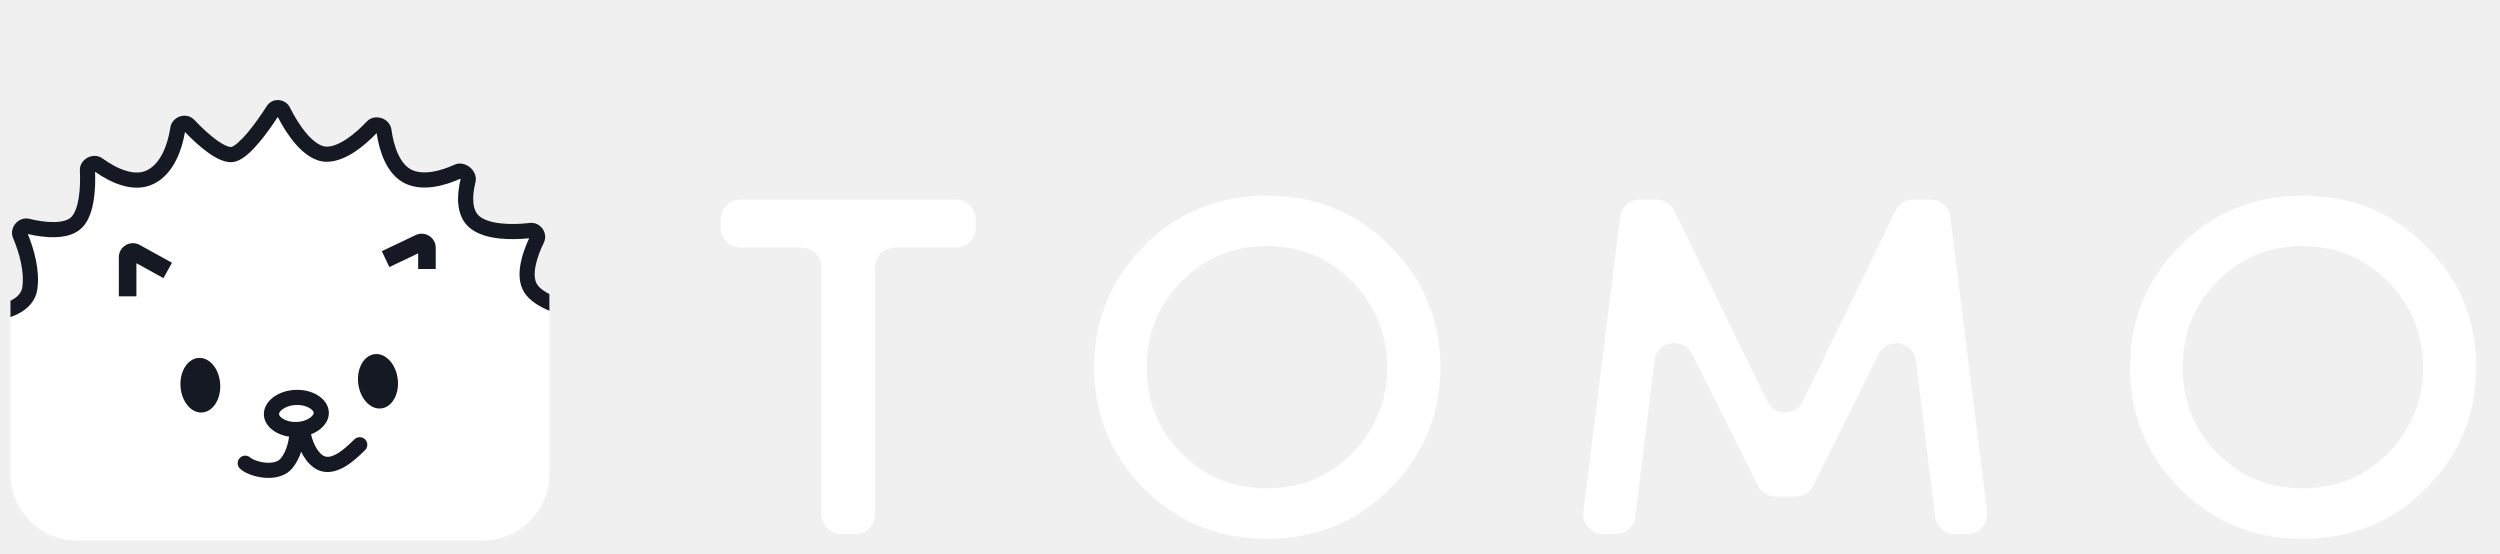
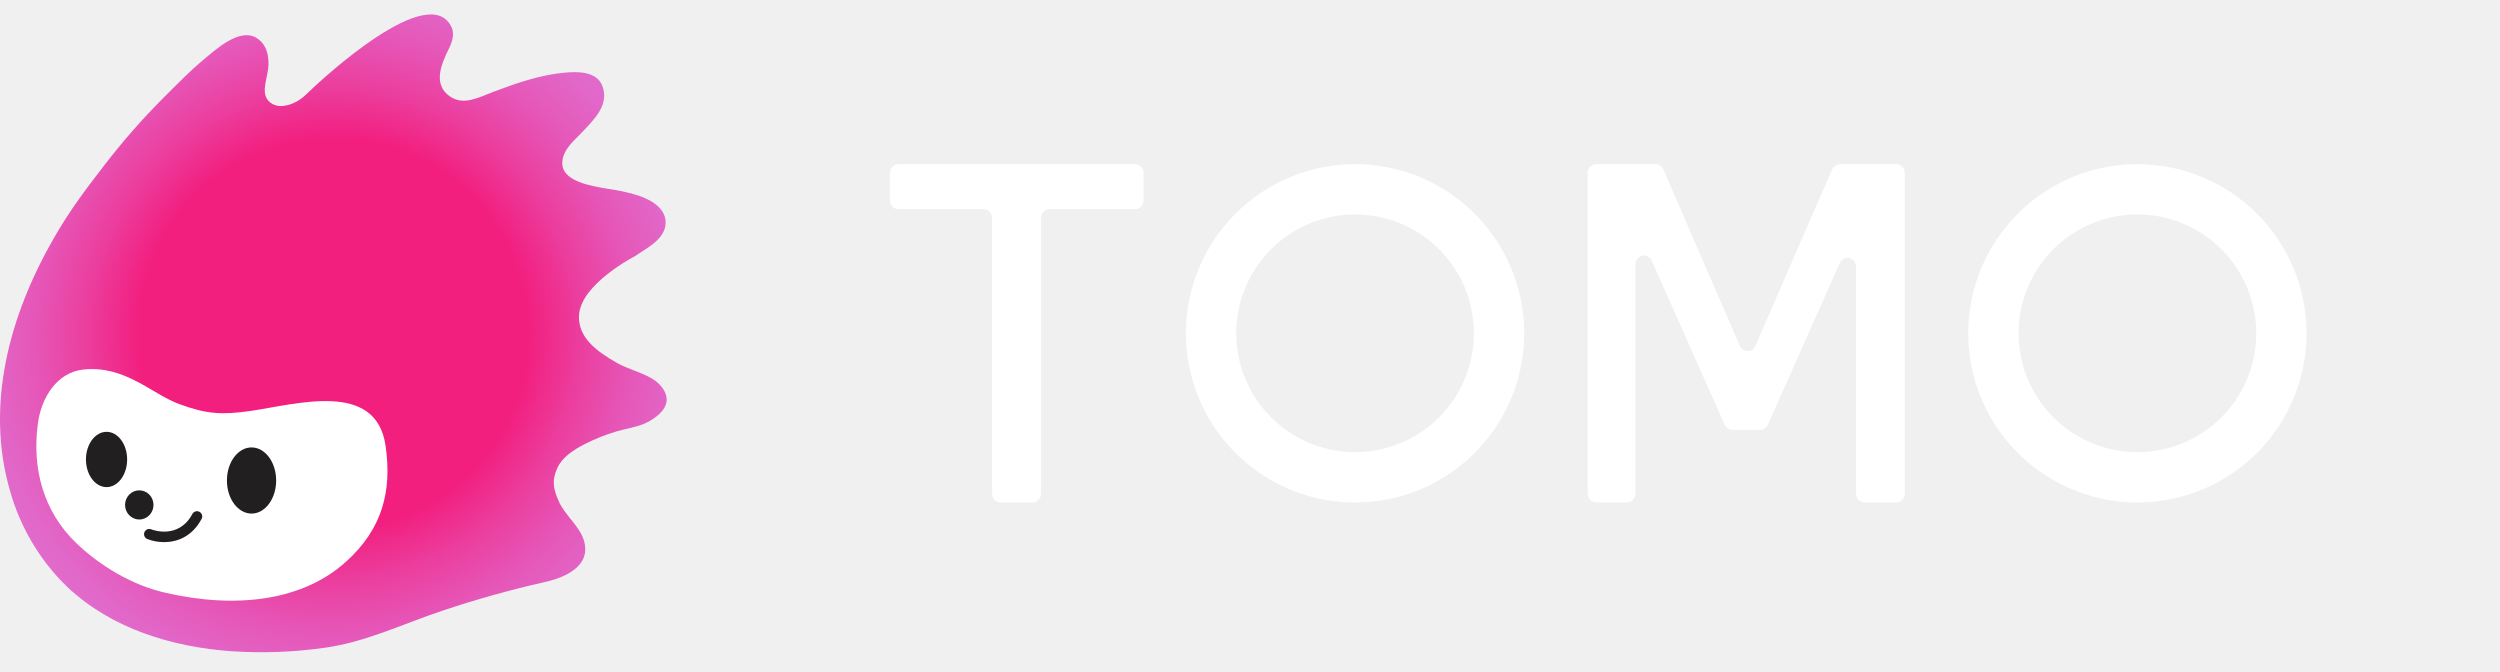
- <svg xmlns="http://www.w3.org/2000/svg" width="167" height="37" viewBox="0 0 167 37" fill="none">
-   <g clip-path="url(#clip0_2040_6456)">
-     <path d="M15.609 10.3C14.891 10.516 13.55 9.346 12.605 8.349C12.378 8.11 11.929 8.267 11.88 8.592C11.708 9.741 11.217 11.22 10.083 11.808C8.958 12.392 7.54 11.716 6.554 10.993C6.28 10.792 5.825 11.025 5.841 11.364C5.9 12.573 5.798 14.127 5.149 14.825C4.489 15.536 2.986 15.39 1.842 15.108C1.521 15.029 1.208 15.398 1.338 15.701C1.752 16.672 2.165 18.059 1.992 19.252C1.822 20.423 0.41 20.865 -0.855 20.986C-1.216 21.02 -1.424 21.609 -1.172 21.869C-0.473 22.591 0.154 23.579 -0.08 24.555C-0.326 25.577 -1.34 26.317 -2.252 26.763C-2.565 26.916 -2.575 27.475 -2.264 27.633C-1.223 28.163 -0.08 29.028 -0.08 30.101C-0.08 31.372 -2.533 32.231 -4.278 32.623C-4.577 32.69 -4.679 33.089 -4.452 33.295C-3.467 34.187 -2.202 35.608 -2.202 36.718C-2.202 37.81 -3.871 38.891 -5.203 39.536C-5.5 39.68 -5.49 40.152 -5.189 40.286C-3.932 40.848 -2.357 41.828 -2.202 42.994C-2.054 44.102 -3.153 45.371 -4.149 46.231C-4.412 46.458 -4.257 46.963 -3.912 47.001C-2.327 47.175 -0.329 47.727 -0.08 49.075C0.102 50.064 -0.201 50.961 -0.606 51.638C-0.795 51.953 -0.471 52.564 -0.104 52.541C1.301 52.453 3.027 52.617 3.768 53.6C4.544 54.63 4.673 56.151 4.612 57.239C4.594 57.558 4.984 57.805 5.266 57.655C6.433 57.033 8.178 56.516 9.343 57.54C10.263 58.349 10.696 59.381 10.874 60.225C10.947 60.57 11.526 60.772 11.779 60.526C12.804 59.526 14.323 58.526 15.609 59.146C16.914 59.774 17.816 61.076 18.298 62.042C18.436 62.319 18.866 62.349 19.032 62.088C19.802 60.881 21.135 59.274 22.466 59.146C23.777 59.02 25.22 60.056 26.096 60.894C26.312 61.099 26.695 60.993 26.765 60.704C27.102 59.316 27.806 57.364 28.831 57.005C29.758 56.681 31.29 57.174 32.408 57.671C32.714 57.807 33.106 57.474 33.052 57.144C32.887 56.146 32.942 54.764 33.814 53.6C34.767 52.327 36.559 52.535 37.872 52.873C38.196 52.956 38.516 52.566 38.391 52.256C37.957 51.18 37.599 49.617 38.007 48.637C38.437 47.608 40.17 47.159 41.522 47.003C41.855 46.965 42.009 46.499 41.765 46.269C40.849 45.409 39.783 44.119 39.783 42.994C39.783 41.873 41.219 40.923 42.459 40.353C42.775 40.207 42.767 39.672 42.449 39.53C41.212 38.981 39.783 38.012 39.783 36.718C39.783 35.422 40.839 34.173 41.751 33.383C42.003 33.165 41.884 32.69 41.558 32.622C40.043 32.305 38.103 31.544 38.007 30.101C37.927 28.887 38.796 28.081 39.671 27.618C39.984 27.452 40.002 26.863 39.683 26.708C38.63 26.197 37.458 25.416 37.317 24.555C37.162 23.61 38.207 22.385 39.102 21.571C39.338 21.357 39.221 20.928 38.907 20.868C37.651 20.628 35.973 20.114 35.442 19.252C34.92 18.404 35.379 16.991 35.872 15.993C36.01 15.713 35.764 15.358 35.454 15.394C34.242 15.537 32.537 15.534 31.692 14.825C30.971 14.219 31.023 13.044 31.269 12.051C31.355 11.703 30.894 11.314 30.568 11.463C29.57 11.918 28.276 12.262 27.301 11.808C26.254 11.321 25.804 9.887 25.646 8.719C25.6 8.38 25.103 8.214 24.869 8.464C24.055 9.331 22.872 10.3 21.825 10.3C20.635 10.3 19.523 8.639 18.913 7.404C18.784 7.141 18.401 7.114 18.243 7.361C17.519 8.499 16.366 10.073 15.609 10.3Z" fill="white" />
-     <path fill-rule="evenodd" clip-rule="evenodd" d="M18.554 7.815C18.203 8.354 17.768 8.971 17.326 9.498C17.08 9.791 16.823 10.066 16.571 10.287C16.327 10.5 16.047 10.697 15.754 10.785C15.417 10.887 15.07 10.81 14.784 10.698C14.488 10.582 14.186 10.398 13.896 10.191C13.363 9.808 12.816 9.297 12.356 8.822C12.259 9.393 12.086 10.04 11.797 10.633C11.483 11.278 11.012 11.897 10.316 12.258C9.596 12.632 8.813 12.585 8.12 12.376C7.47 12.18 6.855 11.83 6.352 11.472C6.375 12.066 6.359 12.74 6.26 13.366C6.157 14.02 5.949 14.708 5.52 15.17C5.05 15.676 4.337 15.827 3.691 15.845C3.078 15.863 2.424 15.764 1.858 15.633C2.266 16.625 2.678 18.048 2.493 19.325C2.376 20.129 1.829 20.648 1.209 20.964C0.613 21.269 -0.105 21.419 -0.754 21.485C-0.758 21.493 -0.763 21.502 -0.767 21.513C-0.771 21.526 -0.774 21.539 -0.776 21.55C-0.776 21.55 -0.776 21.551 -0.776 21.551C-0.413 21.931 -0.057 22.392 0.183 22.903C0.43 23.431 0.564 24.042 0.412 24.674C0.258 25.313 -0.128 25.836 -0.572 26.247C-1.004 26.647 -1.513 26.962 -1.986 27.196C-1.986 27.199 -1.986 27.202 -1.986 27.205C-1.986 27.206 -1.986 27.207 -1.986 27.208C-1.452 27.484 -0.877 27.852 -0.424 28.307C0.04 28.771 0.426 29.377 0.426 30.102C0.426 30.595 0.186 31.006 -0.127 31.329C-0.439 31.65 -0.854 31.919 -1.296 32.143C-2.11 32.558 -3.104 32.865 -3.952 33.067C-3.484 33.506 -2.966 34.051 -2.548 34.628C-2.095 35.252 -1.696 35.996 -1.696 36.718C-1.696 37.509 -2.28 38.184 -2.879 38.684C-3.453 39.164 -4.165 39.583 -4.806 39.905C-4.199 40.189 -3.526 40.567 -2.964 41.02C-2.363 41.507 -1.804 42.149 -1.7 42.927C-1.602 43.664 -1.921 44.388 -2.327 44.989C-2.712 45.559 -3.221 46.086 -3.706 46.516C-2.923 46.612 -2.035 46.8 -1.287 47.137C-0.505 47.489 0.248 48.063 0.417 48.984C0.626 50.117 0.283 51.127 -0.155 51.87C-0.152 51.895 -0.142 51.934 -0.119 51.975C-0.105 52.001 -0.09 52.021 -0.078 52.033C0.637 51.992 1.447 52.013 2.189 52.175C2.942 52.339 3.697 52.665 4.172 53.296C5.032 54.437 5.172 56.043 5.122 57.159C5.725 56.849 6.478 56.561 7.251 56.478C8.07 56.389 8.956 56.526 9.677 57.161C10.688 58.05 11.164 59.175 11.362 60.088C11.367 60.091 11.373 60.096 11.38 60.1C11.392 60.107 11.407 60.113 11.422 60.119C11.437 60.124 11.451 60.127 11.463 60.128C11.993 59.617 12.664 59.09 13.39 58.767C14.135 58.435 15.002 58.293 15.828 58.69C17.222 59.362 18.169 60.695 18.687 61.691C19.077 61.094 19.597 60.412 20.189 59.847C20.811 59.253 21.581 58.723 22.418 58.643C23.217 58.566 24.011 58.844 24.688 59.215C25.309 59.556 25.875 60 26.318 60.408C26.491 59.73 26.747 58.937 27.086 58.246C27.27 57.871 27.486 57.511 27.736 57.213C27.985 56.919 28.292 56.658 28.664 56.528C29.265 56.318 29.996 56.386 30.66 56.537C31.314 56.685 31.982 56.932 32.545 57.179C32.376 56.107 32.439 54.593 33.409 53.297C33.997 52.511 34.837 52.202 35.663 52.129C36.434 52.06 37.228 52.193 37.886 52.355C37.67 51.804 37.476 51.142 37.382 50.483C37.284 49.799 37.284 49.056 37.54 48.443C37.836 47.734 38.54 47.297 39.232 47.023C39.888 46.762 40.635 46.608 41.296 46.522C40.855 46.095 40.384 45.573 40.01 45.012C39.608 44.41 39.277 43.705 39.277 42.994C39.277 42.213 39.772 41.568 40.323 41.086C40.856 40.621 41.523 40.236 42.137 39.945C41.519 39.661 40.845 39.271 40.309 38.776C39.745 38.255 39.277 37.564 39.277 36.718C39.277 35.935 39.594 35.202 40.003 34.583C40.385 34.003 40.868 33.492 41.32 33.089C40.565 32.921 39.702 32.644 38.991 32.219C38.246 31.774 37.566 31.101 37.502 30.135C37.403 28.634 38.474 27.688 39.402 27.188C39.403 27.186 39.404 27.184 39.404 27.182C39.406 27.172 39.408 27.161 39.408 27.149C39.408 27.145 39.408 27.141 39.408 27.138C38.876 26.876 38.304 26.542 37.835 26.153C37.365 25.763 36.918 25.253 36.817 24.637C36.707 23.966 37.025 23.283 37.396 22.732C37.742 22.217 38.195 21.728 38.621 21.328C38.016 21.203 37.328 21.018 36.709 20.762C36.046 20.487 35.364 20.092 35.011 19.518C34.651 18.934 34.659 18.215 34.779 17.585C34.891 16.999 35.114 16.41 35.348 15.916C34.752 15.977 34.052 16.003 33.383 15.933C32.666 15.858 31.905 15.665 31.367 15.213C30.869 14.795 30.668 14.203 30.614 13.631C30.562 13.077 30.642 12.493 30.766 11.977C30.764 11.975 30.762 11.973 30.76 11.97C30.756 11.966 30.752 11.963 30.747 11.959C30.743 11.955 30.738 11.952 30.734 11.949C30.732 11.948 30.731 11.947 30.73 11.946C30.214 12.177 29.613 12.385 29.002 12.477C28.374 12.572 27.697 12.551 27.088 12.268C26.415 11.954 25.971 11.356 25.681 10.733C25.406 10.142 25.246 9.482 25.159 8.894C24.75 9.321 24.251 9.773 23.714 10.13C23.152 10.502 22.494 10.807 21.825 10.807C21.001 10.807 20.297 10.245 19.772 9.651C19.281 9.094 18.863 8.413 18.554 7.815ZM-0.156 51.856C-0.155 51.856 -0.156 51.856 -0.156 51.857C-0.156 51.856 -0.156 51.856 -0.156 51.856ZM17.817 7.09C18.194 6.497 19.069 6.578 19.367 7.18C19.661 7.775 20.068 8.457 20.531 8.981C21.012 9.526 21.459 9.795 21.825 9.795C22.203 9.795 22.66 9.614 23.155 9.286C23.64 8.964 24.109 8.534 24.499 8.119L24.869 8.465L24.499 8.119C24.789 7.81 25.198 7.796 25.486 7.891C25.774 7.985 26.091 8.238 26.147 8.652C26.222 9.205 26.364 9.802 26.599 10.306C26.835 10.814 27.141 11.176 27.515 11.35C27.881 11.521 28.338 11.554 28.85 11.477C29.36 11.399 29.886 11.218 30.358 11.003C30.765 10.818 31.169 10.991 31.399 11.184C31.629 11.377 31.867 11.743 31.76 12.174C31.645 12.639 31.582 13.12 31.622 13.536C31.661 13.951 31.794 14.25 32.018 14.438L31.692 14.825L32.018 14.438C32.324 14.695 32.838 14.858 33.488 14.926C34.123 14.992 34.812 14.961 35.395 14.892C35.769 14.848 36.078 15.044 36.247 15.287C36.415 15.529 36.491 15.884 36.326 16.218C36.091 16.693 35.873 17.251 35.774 17.774C35.671 18.312 35.71 18.723 35.873 18.987C36.05 19.276 36.474 19.568 37.096 19.826C37.697 20.075 38.395 20.255 39.003 20.372C39.383 20.445 39.618 20.737 39.699 21.027C39.779 21.318 39.727 21.688 39.443 21.946C39.012 22.338 38.559 22.817 38.236 23.297C37.899 23.798 37.771 24.201 37.816 24.474C37.856 24.72 38.066 25.03 38.481 25.374C38.88 25.705 39.397 26.007 39.904 26.254C40.309 26.45 40.426 26.872 40.42 27.17C40.414 27.469 40.282 27.867 39.908 28.065C39.093 28.497 38.452 29.157 38.512 30.068C38.544 30.546 38.882 30.975 39.51 31.35C40.129 31.72 40.932 31.974 41.662 32.127C42.06 32.21 42.288 32.531 42.362 32.823C42.435 33.115 42.386 33.503 42.083 33.766C41.65 34.141 41.193 34.617 40.848 35.14C40.5 35.667 40.29 36.205 40.29 36.718C40.29 37.167 40.537 37.608 40.996 38.032C41.452 38.453 42.064 38.806 42.655 39.068C43.044 39.242 43.194 39.628 43.198 39.934C43.202 40.24 43.061 40.633 42.67 40.813C42.074 41.088 41.453 41.444 40.989 41.849C40.513 42.265 40.29 42.655 40.29 42.994C40.29 43.409 40.492 43.911 40.852 44.45C41.204 44.979 41.671 45.487 42.111 45.901C42.41 46.181 42.437 46.577 42.34 46.867C42.244 47.158 41.987 47.459 41.58 47.507C40.928 47.582 40.205 47.726 39.606 47.964C38.986 48.209 38.608 48.511 38.474 48.833C38.322 49.199 38.296 49.727 38.384 50.339C38.47 50.939 38.655 51.559 38.86 52.067C39.01 52.438 38.88 52.807 38.689 53.036C38.498 53.266 38.15 53.467 37.746 53.364C37.111 53.2 36.399 53.079 35.752 53.137C35.115 53.193 34.584 53.416 34.219 53.904C33.46 54.917 33.399 56.141 33.551 57.062C33.616 57.451 33.415 57.784 33.189 57.972C32.962 58.161 32.584 58.304 32.202 58.134C31.662 57.894 31.032 57.659 30.436 57.524C29.823 57.385 29.323 57.37 28.998 57.483C28.858 57.533 28.692 57.651 28.51 57.866C28.33 58.079 28.157 58.361 27.995 58.692C27.671 59.353 27.421 60.15 27.257 60.824C27.091 61.506 26.233 61.725 25.747 61.26C25.33 60.861 24.785 60.423 24.201 60.102C23.609 59.778 23.027 59.601 22.515 59.65C22.021 59.698 21.458 60.035 20.888 60.579C20.331 61.111 19.83 61.779 19.459 62.361C19.257 62.677 18.912 62.792 18.621 62.772C18.33 62.753 18.009 62.596 17.845 62.268C17.383 61.342 16.545 60.159 15.389 59.602C14.929 59.381 14.394 59.428 13.802 59.691C13.209 59.955 12.622 60.411 12.133 60.889C11.813 61.2 11.373 61.171 11.097 61.077C10.818 60.983 10.466 60.744 10.379 60.33C10.217 59.562 9.826 58.639 9.009 57.921C8.565 57.531 7.996 57.415 7.36 57.484C6.718 57.553 6.053 57.809 5.504 58.102C5.166 58.282 4.802 58.207 4.555 58.05C4.308 57.893 4.085 57.594 4.106 57.211C4.166 56.154 4.028 54.786 3.364 53.905C3.099 53.553 2.62 53.305 1.973 53.164C1.335 53.024 0.603 53.004 -0.072 53.047C-0.549 53.077 -0.868 52.715 -1.008 52.459C-1.15 52.198 -1.268 51.759 -1.04 51.379C-0.676 50.769 -0.425 49.999 -0.578 49.167C-0.657 48.74 -1.027 48.364 -1.703 48.059C-2.363 47.762 -3.2 47.589 -3.967 47.504C-4.394 47.458 -4.652 47.131 -4.742 46.836C-4.833 46.541 -4.804 46.127 -4.48 45.848C-4.001 45.435 -3.513 44.935 -3.166 44.422C-2.811 43.897 -2.654 43.432 -2.703 43.061C-2.755 42.674 -3.061 42.244 -3.601 41.808C-4.125 41.384 -4.79 41.02 -5.395 40.749C-5.76 40.586 -5.92 40.232 -5.926 39.925C-5.932 39.619 -5.786 39.257 -5.424 39.081C-4.777 38.768 -4.067 38.357 -3.527 37.907C-2.958 37.431 -2.708 37.02 -2.708 36.718C-2.708 36.331 -2.941 35.81 -3.367 35.223C-3.779 34.655 -4.315 34.102 -4.792 33.67C-5.317 33.194 -5.095 32.288 -4.388 32.129C-3.536 31.938 -2.532 31.637 -1.754 31.241C-1.364 31.043 -1.057 30.834 -0.854 30.625C-0.653 30.417 -0.586 30.244 -0.586 30.102C-0.586 29.753 -0.772 29.39 -1.14 29.022C-1.504 28.657 -2 28.337 -2.494 28.085C-2.878 27.89 -3.003 27.488 -2.998 27.189C-2.994 26.889 -2.857 26.495 -2.474 26.309L-2.252 26.763L-2.474 26.309C-2.047 26.1 -1.611 25.829 -1.26 25.504C-0.908 25.178 -0.664 24.82 -0.572 24.437C-0.49 24.093 -0.552 23.722 -0.734 23.332C-0.918 22.94 -1.21 22.558 -1.535 22.222C-1.847 21.9 -1.821 21.457 -1.72 21.174C-1.62 20.891 -1.357 20.526 -0.903 20.483C-0.301 20.425 0.297 20.294 0.749 20.063C1.194 19.835 1.438 19.547 1.491 19.18C1.643 18.128 1.277 16.848 0.873 15.901C0.715 15.532 0.841 15.164 1.035 14.934C1.23 14.705 1.573 14.521 1.963 14.617C2.511 14.752 3.124 14.849 3.662 14.833C4.22 14.817 4.588 14.685 4.779 14.481C4.998 14.245 5.166 13.807 5.26 13.208C5.352 12.627 5.364 11.973 5.336 11.389C5.315 10.969 5.587 10.666 5.857 10.527C6.126 10.388 6.523 10.343 6.854 10.586C7.319 10.927 7.868 11.243 8.412 11.407C8.956 11.571 9.445 11.57 9.85 11.36C10.288 11.133 10.63 10.718 10.887 10.189C11.144 9.663 11.298 9.059 11.38 8.518C11.438 8.13 11.727 7.878 12.013 7.78C12.3 7.683 12.692 7.706 12.972 8.002C13.434 8.489 13.981 9.005 14.487 9.369C14.741 9.551 14.967 9.682 15.155 9.756C15.351 9.833 15.442 9.822 15.463 9.816C15.548 9.79 15.697 9.706 15.905 9.524C16.104 9.35 16.323 9.118 16.551 8.847C17.005 8.306 17.461 7.648 17.817 7.09L18.243 7.362L18.246 7.363M17.817 7.09L18.243 7.362L17.817 7.09Z" fill="#151923" />
-     <path fill-rule="evenodd" clip-rule="evenodd" d="M27.933 16.924V17.967H29.107V16.552C29.107 15.861 28.387 15.407 27.764 15.704L25.505 16.779L26.01 17.84L27.933 16.924ZM26.567 25.305C26.692 26.306 26.203 27.191 25.475 27.282C24.747 27.373 24.056 26.635 23.931 25.634C23.806 24.634 24.294 23.749 25.022 23.658C25.75 23.567 26.442 24.304 26.567 25.305ZM14.709 25.648C14.772 26.654 14.23 27.508 13.498 27.554C12.766 27.6 12.121 26.821 12.058 25.815C11.994 24.808 12.537 23.954 13.269 23.909C14.001 23.862 14.646 24.641 14.709 25.648ZM19.775 27.054C20.183 27.038 20.517 27.148 20.724 27.287C20.933 27.427 20.953 27.544 20.954 27.576C20.956 27.608 20.944 27.727 20.747 27.882C20.551 28.037 20.227 28.171 19.818 28.186C19.41 28.202 19.076 28.093 18.869 27.953C18.66 27.814 18.64 27.697 18.639 27.664C18.637 27.632 18.649 27.514 18.846 27.358C19.043 27.204 19.366 27.07 19.775 27.054ZM19.736 26.043C20.934 25.997 21.933 26.666 21.966 27.538C21.99 28.168 21.502 28.731 20.777 29.012C20.808 29.157 20.859 29.337 20.936 29.528C21.079 29.887 21.282 30.207 21.525 30.392C21.78 30.587 22.112 30.558 22.587 30.266C22.96 30.035 23.283 29.725 23.524 29.493L23.524 29.492L23.524 29.492C23.584 29.435 23.638 29.383 23.687 29.338C23.892 29.148 24.213 29.161 24.402 29.366C24.592 29.572 24.579 29.892 24.374 30.081C24.344 30.109 24.305 30.147 24.259 30.192C24.026 30.417 23.598 30.832 23.118 31.127C22.553 31.476 21.693 31.793 20.912 31.198C20.553 30.925 20.296 30.544 20.117 30.177C19.996 30.54 19.813 30.929 19.537 31.265C19.03 31.88 18.228 31.971 17.615 31.909C17.295 31.877 16.985 31.8 16.721 31.702C16.468 31.607 16.216 31.477 16.04 31.315C15.835 31.125 15.822 30.805 16.011 30.6C16.201 30.394 16.521 30.381 16.727 30.571C16.765 30.606 16.879 30.68 17.075 30.753C17.262 30.823 17.486 30.879 17.717 30.902C18.206 30.951 18.571 30.845 18.755 30.621C18.971 30.36 19.118 30.019 19.21 29.677C19.261 29.491 19.292 29.316 19.31 29.168C18.369 29.028 17.655 28.437 17.627 27.703C17.594 26.831 18.538 26.088 19.736 26.043ZM10.919 18.58L9.112 17.581L9.112 19.793L7.938 19.793L7.938 17.183C7.938 16.468 8.705 16.015 9.331 16.361L11.487 17.552L10.919 18.58Z" fill="#151923" />
-   </g>
-   <path d="M54.875 17.862C54.875 17.132 54.283 16.54 53.553 16.54H49.473C48.742 16.54 48.15 15.947 48.15 15.217V14.652C48.15 13.922 48.742 13.33 49.473 13.33H63.855C64.586 13.33 65.178 13.922 65.178 14.652V15.217C65.178 15.947 64.586 16.54 63.855 16.54H59.776C59.045 16.54 58.453 17.132 58.453 17.862V34.346C58.453 35.076 57.861 35.669 57.131 35.669H56.198C55.467 35.669 54.875 35.076 54.875 34.346V17.862Z" fill="white" />
-   <path d="M78.92 18.809C77.363 20.398 76.601 22.311 76.601 24.548C76.601 26.785 77.363 28.698 78.92 30.286C80.477 31.843 82.365 32.621 84.618 32.621C86.871 32.621 88.759 31.843 90.316 30.286C91.873 28.698 92.668 26.785 92.668 24.548C92.668 22.311 91.873 20.398 90.316 18.809C88.759 17.22 86.871 16.442 84.618 16.442C82.365 16.442 80.477 17.22 78.92 18.809ZM73.09 24.548C73.09 21.338 74.216 18.647 76.436 16.41C78.655 14.173 81.405 13.07 84.618 13.07C87.865 13.07 90.614 14.173 92.834 16.41C95.087 18.647 96.213 21.338 96.213 24.548C96.213 27.725 95.087 30.416 92.834 32.653C90.614 34.89 87.865 35.993 84.618 35.993C81.405 35.993 78.655 34.89 76.436 32.653C74.216 30.416 73.09 27.725 73.09 24.548Z" fill="white" />
-   <path d="M110.657 13.33C111.163 13.33 111.625 13.618 111.846 14.073L118.047 26.807C118.53 27.799 119.943 27.799 120.425 26.807L126.626 14.073C126.848 13.618 127.309 13.33 127.815 13.33H128.967C129.634 13.33 130.197 13.827 130.28 14.489L132.733 34.183C132.831 34.972 132.216 35.669 131.421 35.669H130.577C129.909 35.669 129.345 35.17 129.264 34.507L127.987 24.088C127.828 22.786 126.075 22.486 125.491 23.66L121.125 32.438C120.901 32.888 120.443 33.172 119.941 33.172H118.596C118.095 33.172 117.637 32.889 117.413 32.441L113.016 23.642C112.43 22.47 110.679 22.772 110.52 24.073L109.242 34.507C109.16 35.17 108.597 35.669 107.929 35.669H107.085C106.29 35.669 105.674 34.972 105.773 34.183L108.226 14.489C108.308 13.827 108.871 13.33 109.538 13.33H110.657Z" fill="white" />
-   <path d="M148.115 18.809C146.558 20.398 145.797 22.311 145.797 24.548C145.797 26.785 146.558 28.698 148.115 30.286C149.672 31.843 151.561 32.621 153.813 32.621C156.066 32.621 157.954 31.843 159.511 30.286C161.068 28.698 161.863 26.785 161.863 24.548C161.863 22.311 161.068 20.398 159.511 18.809C157.954 17.22 156.066 16.442 153.813 16.442C151.561 16.442 149.672 17.22 148.115 18.809ZM142.285 24.548C142.285 21.338 143.411 18.647 145.631 16.41C147.85 14.173 150.6 13.07 153.813 13.07C157.06 13.07 159.81 14.173 162.029 16.41C164.282 18.647 165.408 21.338 165.408 24.548C165.408 27.725 164.282 30.416 162.029 32.653C159.81 34.89 157.06 35.993 153.813 35.993C150.6 35.993 147.85 34.89 145.631 32.653C143.411 30.416 142.285 27.725 142.285 24.548Z" fill="white" />
+ <svg xmlns="http://www.w3.org/2000/svg" width="160" height="43" viewBox="0 0 160 43" fill="none">
+   <path d="M0.658 31.468C-0.965 25.966 0.583 20.222 3.446 15.239C4.449 13.493 5.434 12.182 6.665 10.591C7.836 9.065 9.104 7.617 10.463 6.257C11.296 5.429 12.111 4.582 13.014 3.831C13.776 3.198 15.275 1.799 16.365 2.399C17.092 2.797 17.247 3.662 17.164 4.387C17.076 5.168 16.598 6.151 17.41 6.639C18.032 7.019 19.027 6.599 19.541 6.093C20.775 4.882 27.489 -1.264 28.902 1.744C29.098 2.164 28.95 2.663 28.745 3.08C28.278 4.036 27.653 5.373 28.786 6.165C29.652 6.777 30.629 6.239 31.483 5.914C32.983 5.343 34.554 4.787 36.161 4.648C36.983 4.574 38.19 4.561 38.548 5.495C39.023 6.729 37.987 7.675 37.225 8.493C36.8 8.952 36.068 9.511 35.99 10.323C35.865 11.621 37.858 11.898 38.846 12.076C39.427 12.155 40.002 12.273 40.568 12.429C41.415 12.66 42.581 13.194 42.6 14.214C42.619 15.318 41.351 15.885 40.66 16.382C40.66 16.382 37.147 18.174 37.056 20.194C36.99 21.637 38.236 22.507 39.444 23.204C40.185 23.632 41.048 23.811 41.78 24.262C42.247 24.551 42.72 25.091 42.662 25.673C42.602 26.299 41.9 26.79 41.386 27.046C40.803 27.338 40.137 27.409 39.517 27.593C38.779 27.806 38.063 28.091 37.38 28.443C36.724 28.785 35.995 29.244 35.674 29.942C35.293 30.773 35.417 31.315 35.784 32.131C36.151 32.948 37.08 33.678 37.359 34.555C37.888 36.222 36.165 36.967 34.842 37.258C32.629 37.757 30.444 38.369 28.294 39.092C25.84 39.906 23.414 41.094 20.788 41.456C18.813 41.737 16.814 41.812 14.824 41.68C11.013 41.41 7.132 40.234 4.305 37.563C2.573 35.889 1.315 33.786 0.658 31.468Z" fill="url(#paint0_radial_1_2028)" />
+   <path d="M2.426 27.088C2.643 25.482 3.62 23.819 5.366 23.646C8.012 23.387 9.697 25.202 11.466 25.858C13.188 26.497 14.18 26.564 16.004 26.304C18.985 25.876 24.069 24.322 24.677 28.529C25.095 31.417 24.483 33.855 22.128 35.964C19.399 38.425 15.166 39.007 10.512 37.919C8.452 37.437 6.391 36.217 4.867 34.743C2.795 32.748 2.031 30.016 2.426 27.088Z" fill="white" />
+   <path d="M6.819 31.175C7.547 31.175 8.137 30.383 8.137 29.406C8.137 28.429 7.547 27.637 6.819 27.637C6.091 27.637 5.501 28.429 5.501 29.406C5.501 30.383 6.091 31.175 6.819 31.175Z" fill="#221F20" />
+   <path d="M16.099 32.869C16.969 32.869 17.674 31.921 17.674 30.752C17.674 29.583 16.969 28.635 16.099 28.635C15.229 28.635 14.523 29.583 14.523 30.752C14.523 31.921 15.229 32.869 16.099 32.869Z" fill="#221F20" />
+   <path d="M8.914 33.248C9.417 33.248 9.824 32.83 9.824 32.315C9.824 31.799 9.417 31.382 8.914 31.382C8.411 31.382 8.004 31.799 8.004 32.315C8.004 32.83 8.411 33.248 8.914 33.248Z" fill="#221F20" />
+   <path d="M10.5 34.696C10.133 34.697 9.769 34.63 9.428 34.497C9.345 34.464 9.28 34.399 9.245 34.318C9.211 34.236 9.21 34.144 9.243 34.062C9.276 33.98 9.341 33.914 9.422 33.88C9.504 33.845 9.596 33.844 9.678 33.878C9.75 33.906 11.423 34.548 12.313 32.893C12.334 32.855 12.362 32.821 12.396 32.793C12.43 32.765 12.469 32.744 12.511 32.731C12.553 32.719 12.598 32.714 12.641 32.719C12.685 32.723 12.727 32.736 12.766 32.757C12.805 32.777 12.839 32.806 12.867 32.84C12.895 32.873 12.915 32.913 12.928 32.955C12.941 32.997 12.945 33.041 12.941 33.084C12.936 33.128 12.923 33.17 12.903 33.209C12.282 34.368 11.313 34.696 10.5 34.696Z" fill="#221F20" />
+   <path fill-rule="evenodd" clip-rule="evenodd" d="M86.727 10.506C84.585 10.506 82.492 11.14 80.712 12.33C78.931 13.519 77.543 15.21 76.723 17.188C75.903 19.166 75.689 21.343 76.106 23.443C76.524 25.543 77.554 27.472 79.068 28.986C80.582 30.501 82.511 31.532 84.611 31.95C86.711 32.368 88.888 32.154 90.867 31.334C92.845 30.515 94.536 29.127 95.725 27.347C96.915 25.567 97.55 23.474 97.55 21.332C97.55 18.461 96.41 15.708 94.38 13.678C92.35 11.648 89.597 10.507 86.727 10.506ZM86.727 28.935C85.222 28.936 83.751 28.49 82.5 27.654C81.249 26.819 80.274 25.631 79.698 24.241C79.122 22.852 78.972 21.322 79.265 19.847C79.558 18.371 80.283 17.016 81.346 15.952C82.41 14.888 83.766 14.164 85.241 13.87C86.717 13.577 88.246 13.728 89.636 14.304C91.026 14.88 92.213 15.855 93.049 17.106C93.885 18.357 94.33 19.828 94.33 21.332C94.33 23.349 93.529 25.283 92.103 26.708C90.677 28.134 88.743 28.935 86.727 28.935ZM111.348 22.136L106.457 10.845C106.414 10.745 106.346 10.661 106.259 10.601C106.172 10.54 106.071 10.508 105.967 10.506H102.157C102.012 10.507 101.873 10.568 101.77 10.676C101.668 10.783 101.61 10.93 101.609 11.082V31.585C101.61 31.737 101.668 31.883 101.771 31.99C101.873 32.098 102.012 32.158 102.157 32.158H104.124C104.269 32.158 104.407 32.098 104.51 31.99C104.612 31.883 104.669 31.737 104.669 31.585V16.925C104.669 16.794 104.712 16.666 104.79 16.564C104.868 16.462 104.977 16.391 105.099 16.363C105.221 16.334 105.348 16.351 105.46 16.409C105.572 16.467 105.661 16.564 105.714 16.683L110.379 27.183C110.423 27.282 110.493 27.366 110.581 27.425C110.669 27.483 110.77 27.515 110.874 27.515H112.65C112.754 27.515 112.856 27.484 112.943 27.425C113.031 27.366 113.101 27.282 113.145 27.183L117.746 16.833C117.799 16.715 117.889 16.62 118 16.563C118.111 16.505 118.238 16.489 118.359 16.518C118.48 16.546 118.588 16.616 118.666 16.717C118.744 16.818 118.787 16.944 118.788 17.075V31.585C118.788 31.737 118.846 31.883 118.948 31.99C119.05 32.098 119.189 32.158 119.333 32.158H121.36C121.505 32.158 121.644 32.098 121.747 31.99C121.849 31.883 121.907 31.737 121.908 31.585V11.082C121.907 10.93 121.849 10.783 121.747 10.676C121.644 10.568 121.505 10.507 121.36 10.506H117.776C117.665 10.507 117.557 10.541 117.464 10.604C117.371 10.667 117.297 10.756 117.251 10.862L112.342 22.136C112.298 22.236 112.228 22.32 112.14 22.38C112.052 22.439 111.949 22.47 111.845 22.47C111.74 22.47 111.638 22.439 111.55 22.38C111.462 22.32 111.392 22.236 111.348 22.136ZM73.192 12.809V11.082C73.192 11.006 73.177 10.931 73.15 10.861C73.123 10.791 73.083 10.727 73.033 10.674C72.983 10.62 72.923 10.578 72.858 10.549C72.793 10.521 72.722 10.506 72.652 10.506H57.489C57.347 10.506 57.21 10.567 57.11 10.675C57.01 10.783 56.953 10.929 56.953 11.082V12.809C56.953 12.961 57.01 13.108 57.11 13.216C57.21 13.324 57.347 13.384 57.489 13.384H62.959C63.101 13.384 63.236 13.445 63.337 13.552C63.437 13.66 63.493 13.805 63.493 13.957V31.585C63.493 31.737 63.55 31.883 63.65 31.99C63.751 32.098 63.887 32.158 64.028 32.158H66.097C66.238 32.158 66.374 32.098 66.474 31.99C66.575 31.883 66.631 31.737 66.632 31.585V13.957C66.632 13.805 66.688 13.66 66.788 13.552C66.888 13.445 67.024 13.384 67.165 13.384H72.656C72.798 13.384 72.934 13.323 73.034 13.215C73.135 13.107 73.191 12.961 73.192 12.809ZM130.779 12.331C132.559 11.141 134.652 10.506 136.793 10.506C138.215 10.506 139.623 10.786 140.937 11.33C142.25 11.874 143.444 12.671 144.449 13.677C145.454 14.682 146.252 15.875 146.796 17.189C147.34 18.503 147.619 19.91 147.619 21.332C147.619 23.473 146.984 25.566 145.795 27.347C144.605 29.127 142.914 30.515 140.936 31.334C138.958 32.153 136.781 32.368 134.681 31.95C132.581 31.532 130.652 30.501 129.138 28.987C127.624 27.473 126.593 25.544 126.175 23.444C125.758 21.344 125.972 19.168 126.792 17.189C127.611 15.211 128.999 13.52 130.779 12.331ZM132.568 27.653C133.818 28.489 135.289 28.935 136.793 28.935C137.792 28.936 138.781 28.74 139.704 28.358C140.627 27.976 141.465 27.416 142.172 26.71C142.878 26.004 143.438 25.166 143.82 24.243C144.203 23.32 144.399 22.331 144.399 21.332C144.399 19.828 143.954 18.357 143.118 17.106C142.283 15.855 141.095 14.88 139.705 14.304C138.316 13.728 136.787 13.577 135.311 13.87C133.836 14.163 132.48 14.887 131.416 15.951C130.352 17.015 129.628 18.37 129.334 19.845C129.041 21.321 129.191 22.85 129.767 24.24C130.342 25.63 131.317 26.818 132.568 27.653Z" fill="white" />
  <defs>
-     <clipPath id="clip0_2040_6456">
-       <rect x="0.699" y="0.104" width="36" height="36" rx="4.43" fill="white" />
-     </clipPath>
+     <radialGradient id="paint0_radial_1_2028" cx="0" cy="0" r="1" gradientUnits="userSpaceOnUse" gradientTransform="translate(21.3346 21.3408) scale(26.584 26.584)">
+       <stop offset="0.47" stop-color="#F21F7F" />
+       <stop offset="0.6" stop-color="#EB3F9F" />
+       <stop offset="0.73" stop-color="#E558B9" />
+       <stop offset="0.85" stop-color="#E168C9" />
+       <stop offset="0.94" stop-color="#E06DCE" />
+     </radialGradient>
  </defs>
</svg>
